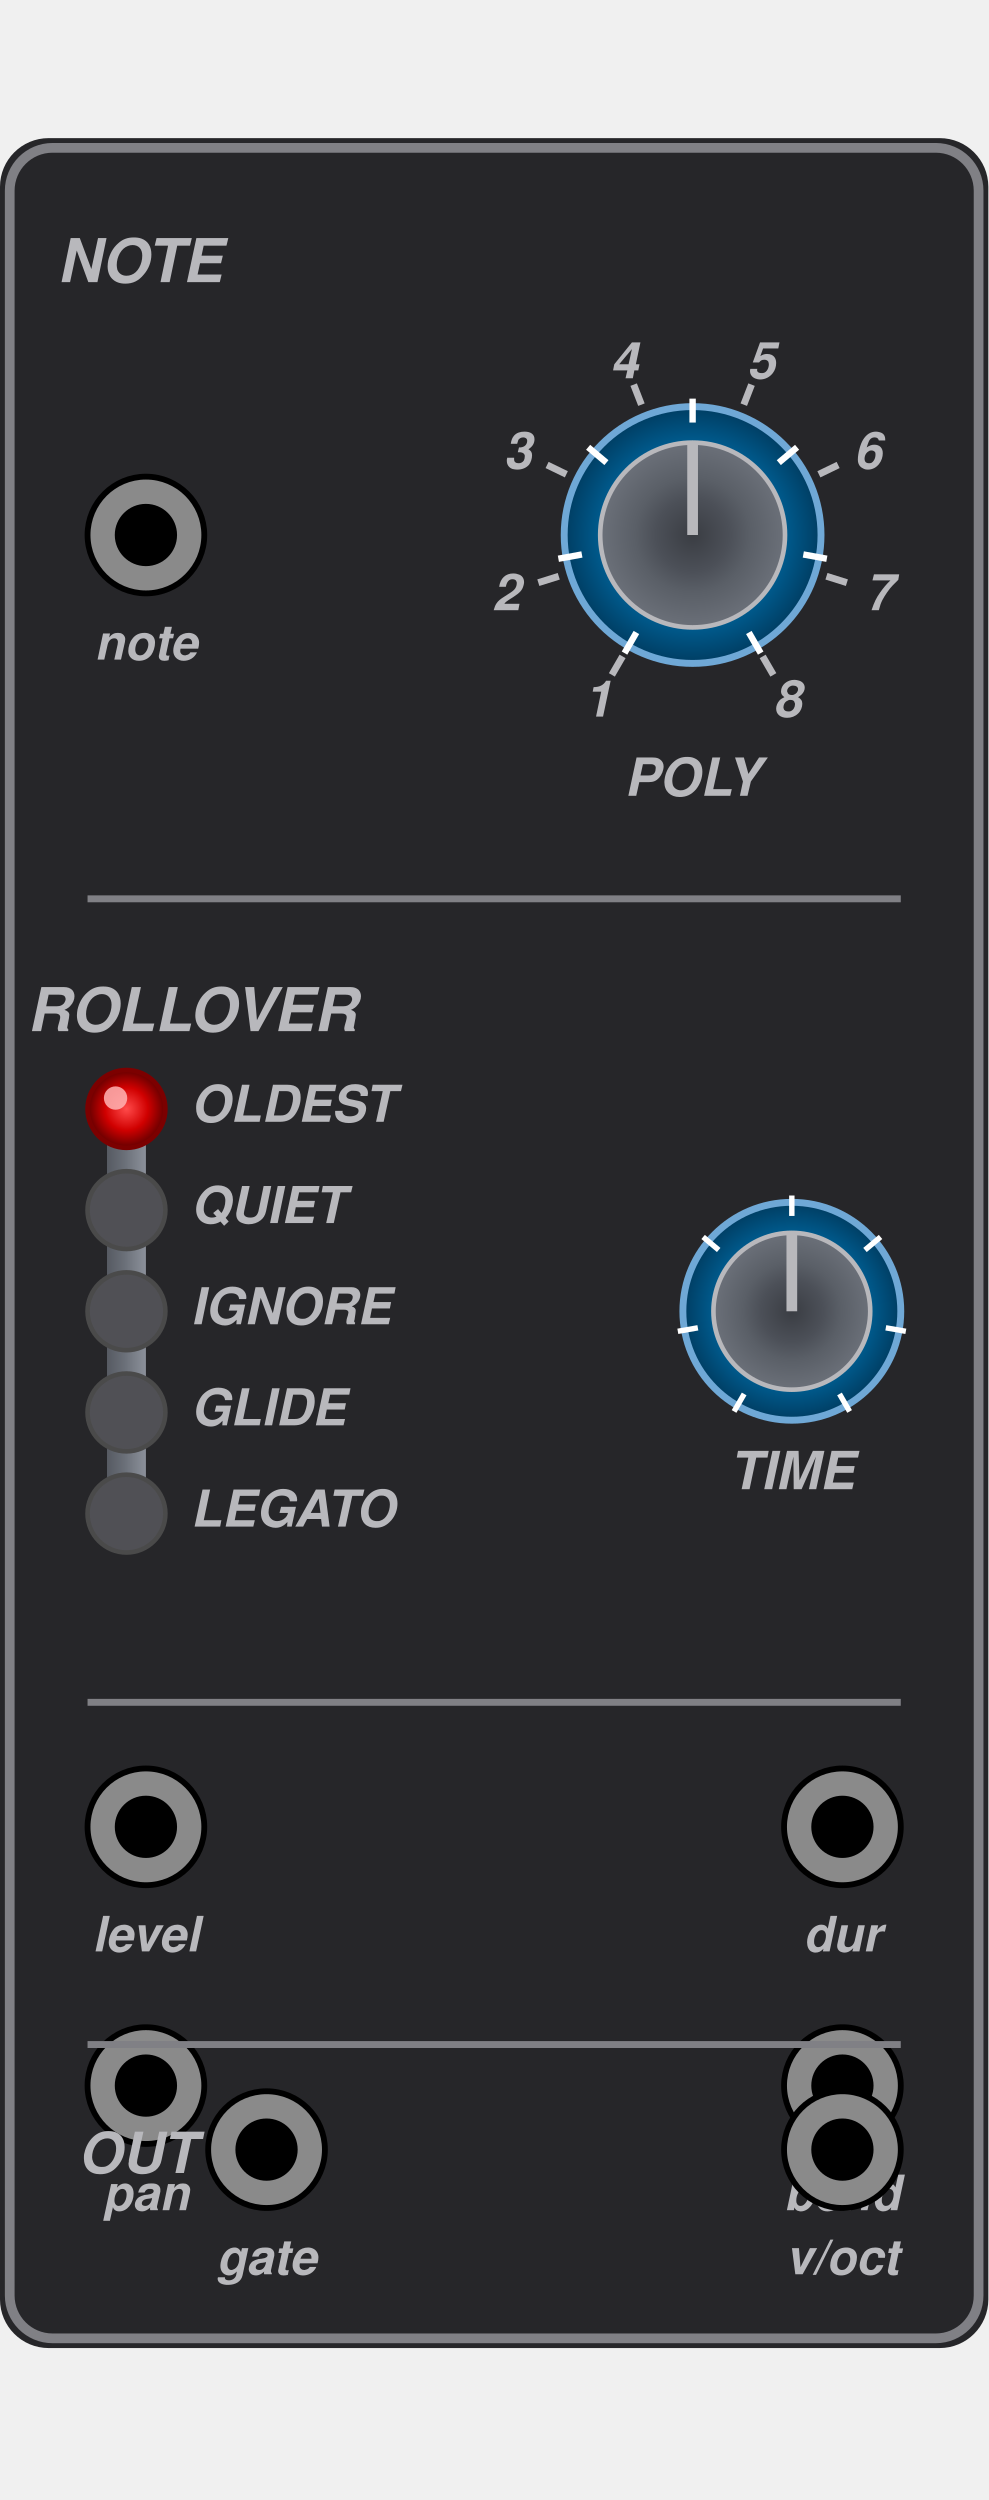
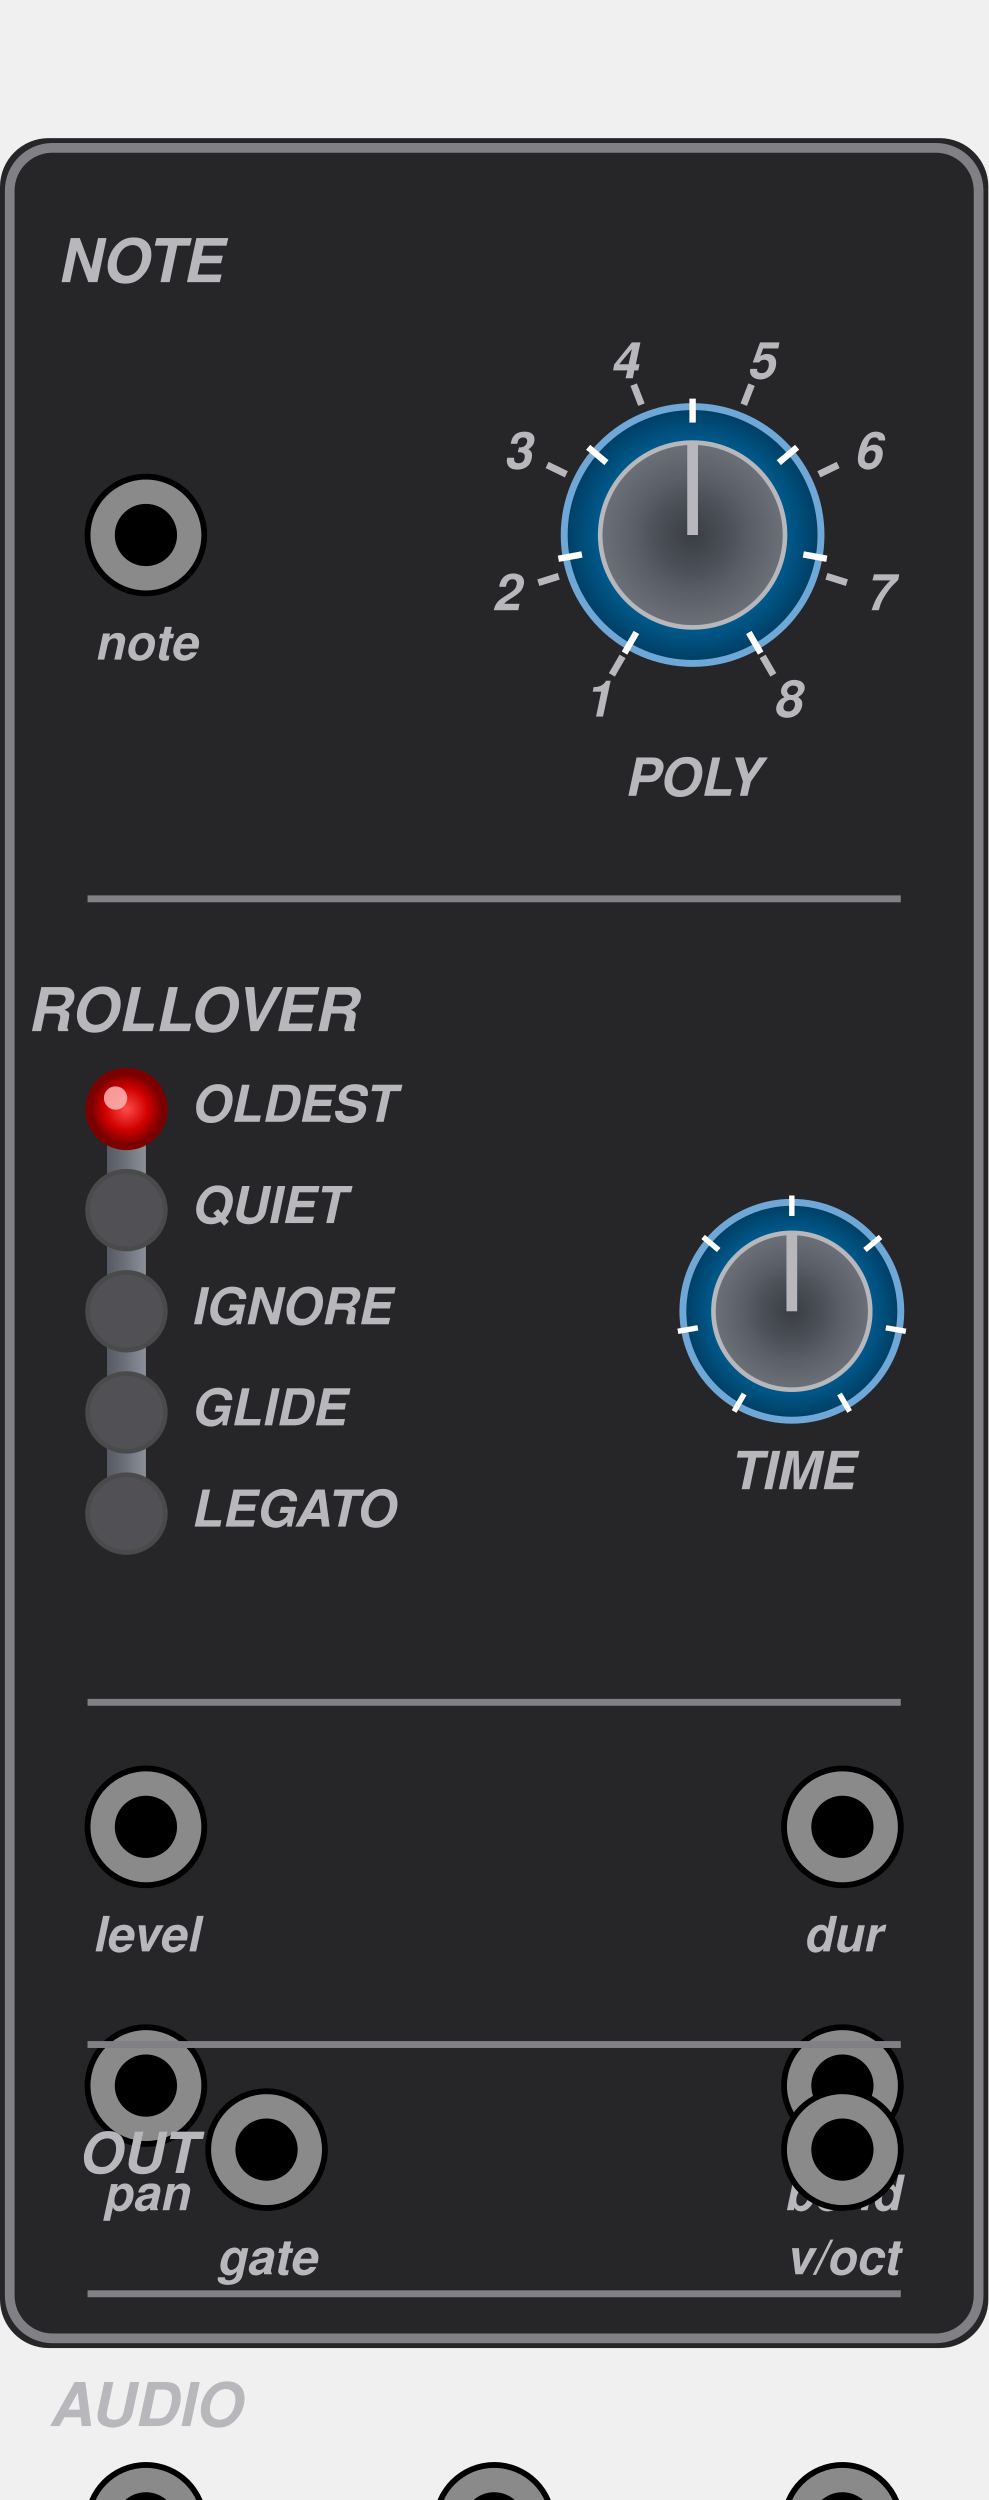
<svg xmlns="http://www.w3.org/2000/svg" width="50.8mm" height="128.5mm" viewBox="3.9 0 50.8 128.5" font-family="Arial Narrow, Helvetica, Arial, sans-serif">
  <defs>
    <linearGradient id="metalStripV" x1="0" y1="0" x2="1" y2="0">
      <stop offset="0" stop-color="#565a62" />
      <stop offset="0.45" stop-color="#6a6f78" />
      <stop offset="0.7" stop-color="#7a7f88" />
      <stop offset="1" stop-color="#8b909a" />
    </linearGradient>
    <linearGradient id="metalStripH" x1="0" y1="0" x2="0" y2="1">
      <stop offset="0" stop-color="#565a62" />
      <stop offset="0.45" stop-color="#6a6f78" />
      <stop offset="0.7" stop-color="#7a7f88" />
      <stop offset="1" stop-color="#8b909a" />
    </linearGradient>
    <radialGradient id="metalDisc">
      <stop offset="0" stop-color="#565a62" />
      <stop offset="0.45" stop-color="#6a6f78" />
      <stop offset="0.7" stop-color="#7a7f88" />
      <stop offset="1" stop-color="#8b909a" />
    </radialGradient>
    <radialGradient id="blueRing">
      <stop offset="0" stop-color="#1688cc" />
      <stop offset="0.55" stop-color="#006da8" />
      <stop offset="1" stop-color="#003d62" />
    </radialGradient>
    <radialGradient id="orangeRing">
      <stop offset="0" stop-color="#f2953a" />
      <stop offset="0.55" stop-color="#d06b00" />
      <stop offset="1" stop-color="#6f3800" />
    </radialGradient>
    <radialGradient id="greenRing">
      <stop offset="0" stop-color="#3ec06a" />
      <stop offset="0.55" stop-color="#149146" />
      <stop offset="1" stop-color="#0a4a24" />
    </radialGradient>
    <radialGradient id="purpleRing">
      <stop offset="0" stop-color="#a07ae0" />
      <stop offset="0.55" stop-color="#7548c0" />
      <stop offset="1" stop-color="#3d2268" />
    </radialGradient>
    <radialGradient id="blueDial">
      <stop offset="0" stop-color="#1d79b7" />
      <stop offset="0.6" stop-color="#00639a" />
      <stop offset="1" stop-color="#00456e" />
    </radialGradient>
    <radialGradient id="knobCap">
      <stop offset="0" stop-color="#3a3d43" />
      <stop offset="0.4" stop-color="#4c5058" />
      <stop offset="0.62" stop-color="#5a5f67" />
      <stop offset="1" stop-color="#6b7079" />
    </radialGradient>
    <radialGradient id="redLed">
      <stop offset="0" stop-color="#ff4a4a" />
      <stop offset="0.55" stop-color="#d00000" />
      <stop offset="1" stop-color="#650000" />
    </radialGradient>
    <radialGradient id="greenLed">
      <stop offset="0" stop-color="#5cf07a" />
      <stop offset="0.55" stop-color="#12a531" />
      <stop offset="1" stop-color="#054d15" />
    </radialGradient>
    <radialGradient id="orangeLed">
      <stop offset="0" stop-color="#ffbf5c" />
      <stop offset="0.55" stop-color="#ef7d00" />
      <stop offset="1" stop-color="#7a3a00" />
    </radialGradient>
  </defs>
  <g transform="translate(3.9 7.0994)">
    <rect x="0" y="0" width="50.8" height="113.591" rx="2.5" fill="#262629" />
    <rect x="0.5" y="0.5" width="49.8" height="112.591" rx="2.2" fill="none" stroke="#808085" stroke-width="0.5" />
    <text x="7.188" y="7.4" font-size="3.106" font-weight="700" font-style="italic" fill="#b8b8bc" text-anchor="middle" font-family="Arial Narrow, Helvetica, Arial, sans-serif">NOTE</text>
    <g data-wcoast-port="noteIn" data-wcoast-cx="7.5" data-wcoast-cy="20.4">
      <circle cx="7.5" cy="20.4" r="3" fill="#8a8a8a" stroke="#000000" stroke-width="0.3" />
      <circle cx="7.5" cy="20.4" r="1.6" fill="#000000" />
    </g>
    <text x="7.5" y="26.804" font-size="2.506" font-weight="700" font-style="italic" fill="#b8b8bc" text-anchor="middle" font-family="Arial Narrow, Helvetica, Arial, sans-serif">note</text>
    <g data-wcoast-param="poly" data-wcoast-cx="35.6" data-wcoast-cy="20.4" data-wcoast-angle-min="-150" data-wcoast-angle-max="150">
      <circle cx="35.6" cy="20.4" r="6.6" fill="url(#blueRing)" stroke="#6fa8d6" stroke-width="0.355" />
      <circle cx="35.6" cy="20.4" r="4.75" fill="url(#knobCap)" stroke="#b8b8bc" stroke-width="0.237" />
      <line x1="32.00" y1="26.64" x2="31.45" y2="27.59" stroke="#b8b8bc" stroke-width="0.355" />
      <text x="30.737" y="29.735" font-size="2.606" font-weight="700" font-style="italic" fill="#b8b8bc" text-anchor="middle" font-family="Arial Narrow, Helvetica, Arial, sans-serif">1</text>
      <line x1="28.72" y1="22.52" x2="27.67" y2="22.85" stroke="#b8b8bc" stroke-width="0.355" />
      <text x="26.023" y="24.266" font-size="2.606" font-weight="700" font-style="italic" fill="#b8b8bc" text-anchor="middle" font-family="Arial Narrow, Helvetica, Arial, sans-serif">2</text>
      <line x1="29.11" y1="17.28" x2="28.12" y2="16.80" stroke="#b8b8bc" stroke-width="0.355" />
      <text x="26.602" y="16.979" font-size="2.606" font-weight="700" font-style="italic" fill="#b8b8bc" text-anchor="middle" font-family="Arial Narrow, Helvetica, Arial, sans-serif">3</text>
      <line x1="32.97" y1="13.70" x2="32.57" y2="12.67" stroke="#b8b8bc" stroke-width="0.355" />
      <text x="32.079" y="12.34" font-size="2.606" font-weight="700" font-style="italic" fill="#b8b8bc" text-anchor="middle" font-family="Arial Narrow, Helvetica, Arial, sans-serif">4</text>
      <line x1="38.23" y1="13.70" x2="38.63" y2="12.67" stroke="#b8b8bc" stroke-width="0.355" />
      <text x="39.121" y="12.34" font-size="2.606" font-weight="700" font-style="italic" fill="#b8b8bc" text-anchor="middle" font-family="Arial Narrow, Helvetica, Arial, sans-serif">5</text>
      <line x1="42.09" y1="17.28" x2="43.08" y2="16.80" stroke="#b8b8bc" stroke-width="0.355" />
      <text x="44.598" y="16.979" font-size="2.606" font-weight="700" font-style="italic" fill="#b8b8bc" text-anchor="middle" font-family="Arial Narrow, Helvetica, Arial, sans-serif">6</text>
      <line x1="42.48" y1="22.52" x2="43.53" y2="22.85" stroke="#b8b8bc" stroke-width="0.355" />
      <text x="45.177" y="24.266" font-size="2.606" font-weight="700" font-style="italic" fill="#b8b8bc" text-anchor="middle" font-family="Arial Narrow, Helvetica, Arial, sans-serif">7</text>
      <line x1="39.20" y1="26.64" x2="39.75" y2="27.59" stroke="#b8b8bc" stroke-width="0.355" />
      <text x="40.463" y="29.735" font-size="2.606" font-weight="700" font-style="italic" fill="#b8b8bc" text-anchor="middle" font-family="Arial Narrow, Helvetica, Arial, sans-serif">8</text>
      <g data-wcoast-role="indicator">
        <line x1="32.71" y1="25.41" x2="32.10" y2="26.47" stroke="#ffffff" stroke-width="0.328" />
        <line x1="29.91" y1="21.40" x2="28.70" y2="21.62" stroke="#ffffff" stroke-width="0.328" />
        <line x1="31.17" y1="16.68" x2="30.23" y2="15.89" stroke="#ffffff" stroke-width="0.328" />
        <line x1="35.60" y1="14.62" x2="35.60" y2="13.39" stroke="#ffffff" stroke-width="0.328" />
        <line x1="40.03" y1="16.68" x2="40.97" y2="15.89" stroke="#ffffff" stroke-width="0.328" />
        <line x1="41.29" y1="21.40" x2="42.50" y2="21.62" stroke="#ffffff" stroke-width="0.328" />
        <line x1="38.49" y1="25.41" x2="39.10" y2="26.47" stroke="#ffffff" stroke-width="0.328" />
        <line x1="35.6" y1="20.4" x2="35.6" y2="15.65" stroke="#b8b8bc" stroke-width="0.55" />
      </g>
    </g>
    <text x="35.6" y="33.804" font-size="2.706" font-weight="700" font-style="italic" fill="#b8b8bc" text-anchor="middle" font-family="Arial Narrow, Helvetica, Arial, sans-serif">POLY</text>
    <line x1="4.5" y1="39.1" x2="46.3" y2="39.1" stroke="#808085" stroke-width="0.355" />
    <text x="9.876" y="45.9" font-size="3.106" font-weight="700" font-style="italic" fill="#b8b8bc" text-anchor="middle" font-family="Arial Narrow, Helvetica, Arial, sans-serif">ROLLOVER</text>
    <g data-wcoast-param="rollover">
      <rect x="5.50" y="49.90" width="2.00" height="20.80" fill="url(#metalStripV)" />
      <circle cx="6.5" cy="49.9" r="2" fill="url(#redLed)" stroke="#7c0000" stroke-width="0.237" data-wcoast-role="step-indicator" data-wcoast-step="oldest" />
      <circle cx="5.94" cy="49.34" r="0.60" fill="#ffb4b4" opacity="0.85" data-wcoast-role="led-gloss" pointer-events="none" />
      <text x="9.8" y="50.565" font-size="2.606" font-weight="700" font-style="italic" fill="#b8b8bc" text-anchor="start" font-family="Arial Narrow, Helvetica, Arial, sans-serif">OLDEST</text>
      <circle cx="6.5" cy="55.1" r="2" fill="#505055" stroke="#4a4a4a" stroke-width="0.237" data-wcoast-role="step-indicator" data-wcoast-step="quietest" />
      <circle cx="5.94" cy="54.54" r="0.60" fill="#ffb4b4" opacity="0" data-wcoast-role="led-gloss" pointer-events="none" />
      <text x="9.8" y="55.765" font-size="2.606" font-weight="700" font-style="italic" fill="#b8b8bc" text-anchor="start" font-family="Arial Narrow, Helvetica, Arial, sans-serif">QUIET</text>
      <circle cx="6.5" cy="60.3" r="2" fill="#505055" stroke="#4a4a4a" stroke-width="0.237" data-wcoast-role="step-indicator" data-wcoast-step="ignore" />
      <circle cx="5.94" cy="59.74" r="0.60" fill="#ffb4b4" opacity="0" data-wcoast-role="led-gloss" pointer-events="none" />
      <text x="9.8" y="60.965" font-size="2.606" font-weight="700" font-style="italic" fill="#b8b8bc" text-anchor="start" font-family="Arial Narrow, Helvetica, Arial, sans-serif">IGNORE</text>
      <circle cx="6.5" cy="65.5" r="2" fill="#505055" stroke="#4a4a4a" stroke-width="0.237" data-wcoast-role="step-indicator" data-wcoast-step="glide" />
      <circle cx="5.94" cy="64.94" r="0.60" fill="#ffb4b4" opacity="0" data-wcoast-role="led-gloss" pointer-events="none" />
      <text x="9.8" y="66.165" font-size="2.606" font-weight="700" font-style="italic" fill="#b8b8bc" text-anchor="start" font-family="Arial Narrow, Helvetica, Arial, sans-serif">GLIDE</text>
      <circle cx="6.5" cy="70.7" r="2" fill="#505055" stroke="#4a4a4a" stroke-width="0.237" data-wcoast-role="step-indicator" data-wcoast-step="legato" />
      <circle cx="5.94" cy="70.14" r="0.60" fill="#ffb4b4" opacity="0" data-wcoast-role="led-gloss" pointer-events="none" />
      <text x="9.8" y="71.365" font-size="2.606" font-weight="700" font-style="italic" fill="#b8b8bc" text-anchor="start" font-family="Arial Narrow, Helvetica, Arial, sans-serif">LEGATO</text>
    </g>
    <g data-wcoast-param="time" data-wcoast-cx="40.7" data-wcoast-cy="60.3" data-wcoast-angle-min="-150" data-wcoast-angle-max="150">
      <circle cx="40.7" cy="60.3" r="5.6" fill="url(#blueRing)" stroke="#6fa8d6" stroke-width="0.355" />
      <circle cx="40.7" cy="60.3" r="4.03" fill="url(#knobCap)" stroke="#b8b8bc" stroke-width="0.237" />
      <g data-wcoast-role="indicator">
        <line x1="38.25" y1="64.55" x2="37.73" y2="65.45" stroke="#ffffff" stroke-width="0.278" />
        <line x1="35.87" y1="61.15" x2="34.84" y2="61.33" stroke="#ffffff" stroke-width="0.278" />
        <line x1="36.94" y1="57.15" x2="36.14" y2="56.48" stroke="#ffffff" stroke-width="0.278" />
        <line x1="40.70" y1="55.40" x2="40.70" y2="54.35" stroke="#ffffff" stroke-width="0.278" />
        <line x1="44.46" y1="57.15" x2="45.26" y2="56.48" stroke="#ffffff" stroke-width="0.278" />
        <line x1="45.53" y1="61.15" x2="46.56" y2="61.33" stroke="#ffffff" stroke-width="0.278" />
        <line x1="43.15" y1="64.55" x2="43.67" y2="65.45" stroke="#ffffff" stroke-width="0.278" />
        <line x1="40.7" y1="60.3" x2="40.7" y2="56.27" stroke="#b8b8bc" stroke-width="0.55" />
      </g>
    </g>
    <text x="40.7" y="69.448" font-size="2.706" font-weight="700" font-style="italic" fill="#b8b8bc" text-anchor="middle" font-family="Arial Narrow, Helvetica, Arial, sans-serif">TIME</text>
    <line x1="4.5" y1="80.4" x2="46.3" y2="80.4" stroke="#808085" stroke-width="0.355" />
    <g data-wcoast-port="levelOut" data-wcoast-cx="7.5" data-wcoast-cy="86.8">
      <circle cx="7.5" cy="86.8" r="3" fill="#8a8a8a" stroke="#000000" stroke-width="0.3" />
      <circle cx="7.5" cy="86.8" r="1.6" fill="#000000" />
    </g>
    <text x="7.5" y="93.204" font-size="2.506" font-weight="700" font-style="italic" fill="#b8b8bc" text-anchor="middle" font-family="Arial Narrow, Helvetica, Arial, sans-serif">level</text>
    <g data-wcoast-port="durOut" data-wcoast-cx="43.3" data-wcoast-cy="86.8">
      <circle cx="43.3" cy="86.8" r="3" fill="#8a8a8a" stroke="#000000" stroke-width="0.3" />
      <circle cx="43.3" cy="86.8" r="1.6" fill="#000000" />
    </g>
    <text x="43.3" y="93.204" font-size="2.506" font-weight="700" font-style="italic" fill="#b8b8bc" text-anchor="middle" font-family="Arial Narrow, Helvetica, Arial, sans-serif">dur</text>
    <g data-wcoast-port="panOut" data-wcoast-cx="7.5" data-wcoast-cy="100.1">
      <circle cx="7.5" cy="100.1" r="3" fill="#8a8a8a" stroke="#000000" stroke-width="0.3" />
      <circle cx="7.5" cy="100.1" r="1.6" fill="#000000" />
    </g>
    <text x="7.5" y="106.504" font-size="2.506" font-weight="700" font-style="italic" fill="#b8b8bc" text-anchor="middle" font-family="Arial Narrow, Helvetica, Arial, sans-serif">pan</text>
    <g data-wcoast-port="bendOut" data-wcoast-cx="43.3" data-wcoast-cy="100.1">
      <circle cx="43.3" cy="100.1" r="3" fill="#8a8a8a" stroke="#000000" stroke-width="0.3" />
      <circle cx="43.3" cy="100.1" r="1.6" fill="#000000" />
    </g>
    <text x="43.3" y="106.504" font-size="2.506" font-weight="700" font-style="italic" fill="#b8b8bc" text-anchor="middle" font-family="Arial Narrow, Helvetica, Arial, sans-serif">bend</text>
+     <line x1="4.5" y1="110.8" x2="46.3" y2="110.8" stroke="#808085" stroke-width="0.355" />
+     <text x="7.452" y="117.6" font-size="3.106" font-weight="700" font-style="italic" fill="#b8b8bc" text-anchor="middle" font-family="Arial Narrow, Helvetica, Arial, sans-serif">AUDIO</text>
+     <g data-wcoast-port="audioIn" data-wcoast-cx="7.5" data-wcoast-cy="122.6">
+       <circle cx="7.5" cy="122.6" r="3" fill="#8a8a8a" stroke="#000000" stroke-width="0.3" />
+       <circle cx="7.5" cy="122.6" r="1.6" fill="#000000" />
+     </g>
+     <text x="7.5" y="129.004" font-size="2.506" font-weight="700" font-style="italic" fill="#b8b8bc" text-anchor="middle" font-family="Arial Narrow, Helvetica, Arial, sans-serif">in</text>
+     <g data-wcoast-port="audioL" data-wcoast-cx="25.4" data-wcoast-cy="122.6">
+       <circle cx="25.4" cy="122.6" r="3" fill="#8a8a8a" stroke="#000000" stroke-width="0.3" />
+       <circle cx="25.4" cy="122.6" r="1.6" fill="#000000" />
+     </g>
+     <text x="25.4" y="129.004" font-size="2.506" font-weight="700" font-style="italic" fill="#b8b8bc" text-anchor="middle" font-family="Arial Narrow, Helvetica, Arial, sans-serif">L</text>
+     <g data-wcoast-port="audioR" data-wcoast-cx="43.3" data-wcoast-cy="122.6">
+       <circle cx="43.3" cy="122.6" r="3" fill="#8a8a8a" stroke="#000000" stroke-width="0.3" />
+       <circle cx="43.3" cy="122.6" r="1.6" fill="#000000" />
+     </g>
+     <text x="43.3" y="129.004" font-size="2.506" font-weight="700" font-style="italic" fill="#b8b8bc" text-anchor="middle" font-family="Arial Narrow, Helvetica, Arial, sans-serif">R</text>
    <line x1="4.5" y1="97.99" x2="46.3" y2="97.99" stroke="#808085" stroke-width="0.355" />
    <text x="4" y="104.59" font-size="2.906" font-weight="700" font-style="italic" fill="#b8b8bc" text-anchor="start" font-family="Arial Narrow, Helvetica, Arial, sans-serif">OUT</text>
    <g data-wcoast-port="gateOut" data-wcoast-cx="13.7" data-wcoast-cy="103.3912">
      <circle cx="13.7" cy="103.391" r="3" fill="#8a8a8a" stroke="#000000" stroke-width="0.3" />
      <circle cx="13.7" cy="103.391" r="1.6" fill="#000000" />
    </g>
    <text x="13.7" y="109.796" font-size="2.506" font-weight="700" font-style="italic" fill="#b8b8bc" text-anchor="middle" font-family="Arial Narrow, Helvetica, Arial, sans-serif">gate</text>
    <g data-wcoast-port="pitchOut" data-wcoast-cx="43.3" data-wcoast-cy="103.3912">
      <circle cx="43.3" cy="103.391" r="3" fill="#8a8a8a" stroke="#000000" stroke-width="0.3" />
      <circle cx="43.3" cy="103.391" r="1.6" fill="#000000" />
    </g>
    <text x="43.3" y="109.796" font-size="2.506" font-weight="700" font-style="italic" fill="#b8b8bc" text-anchor="middle" font-family="Arial Narrow, Helvetica, Arial, sans-serif">v/oct</text>
  </g>
</svg>
